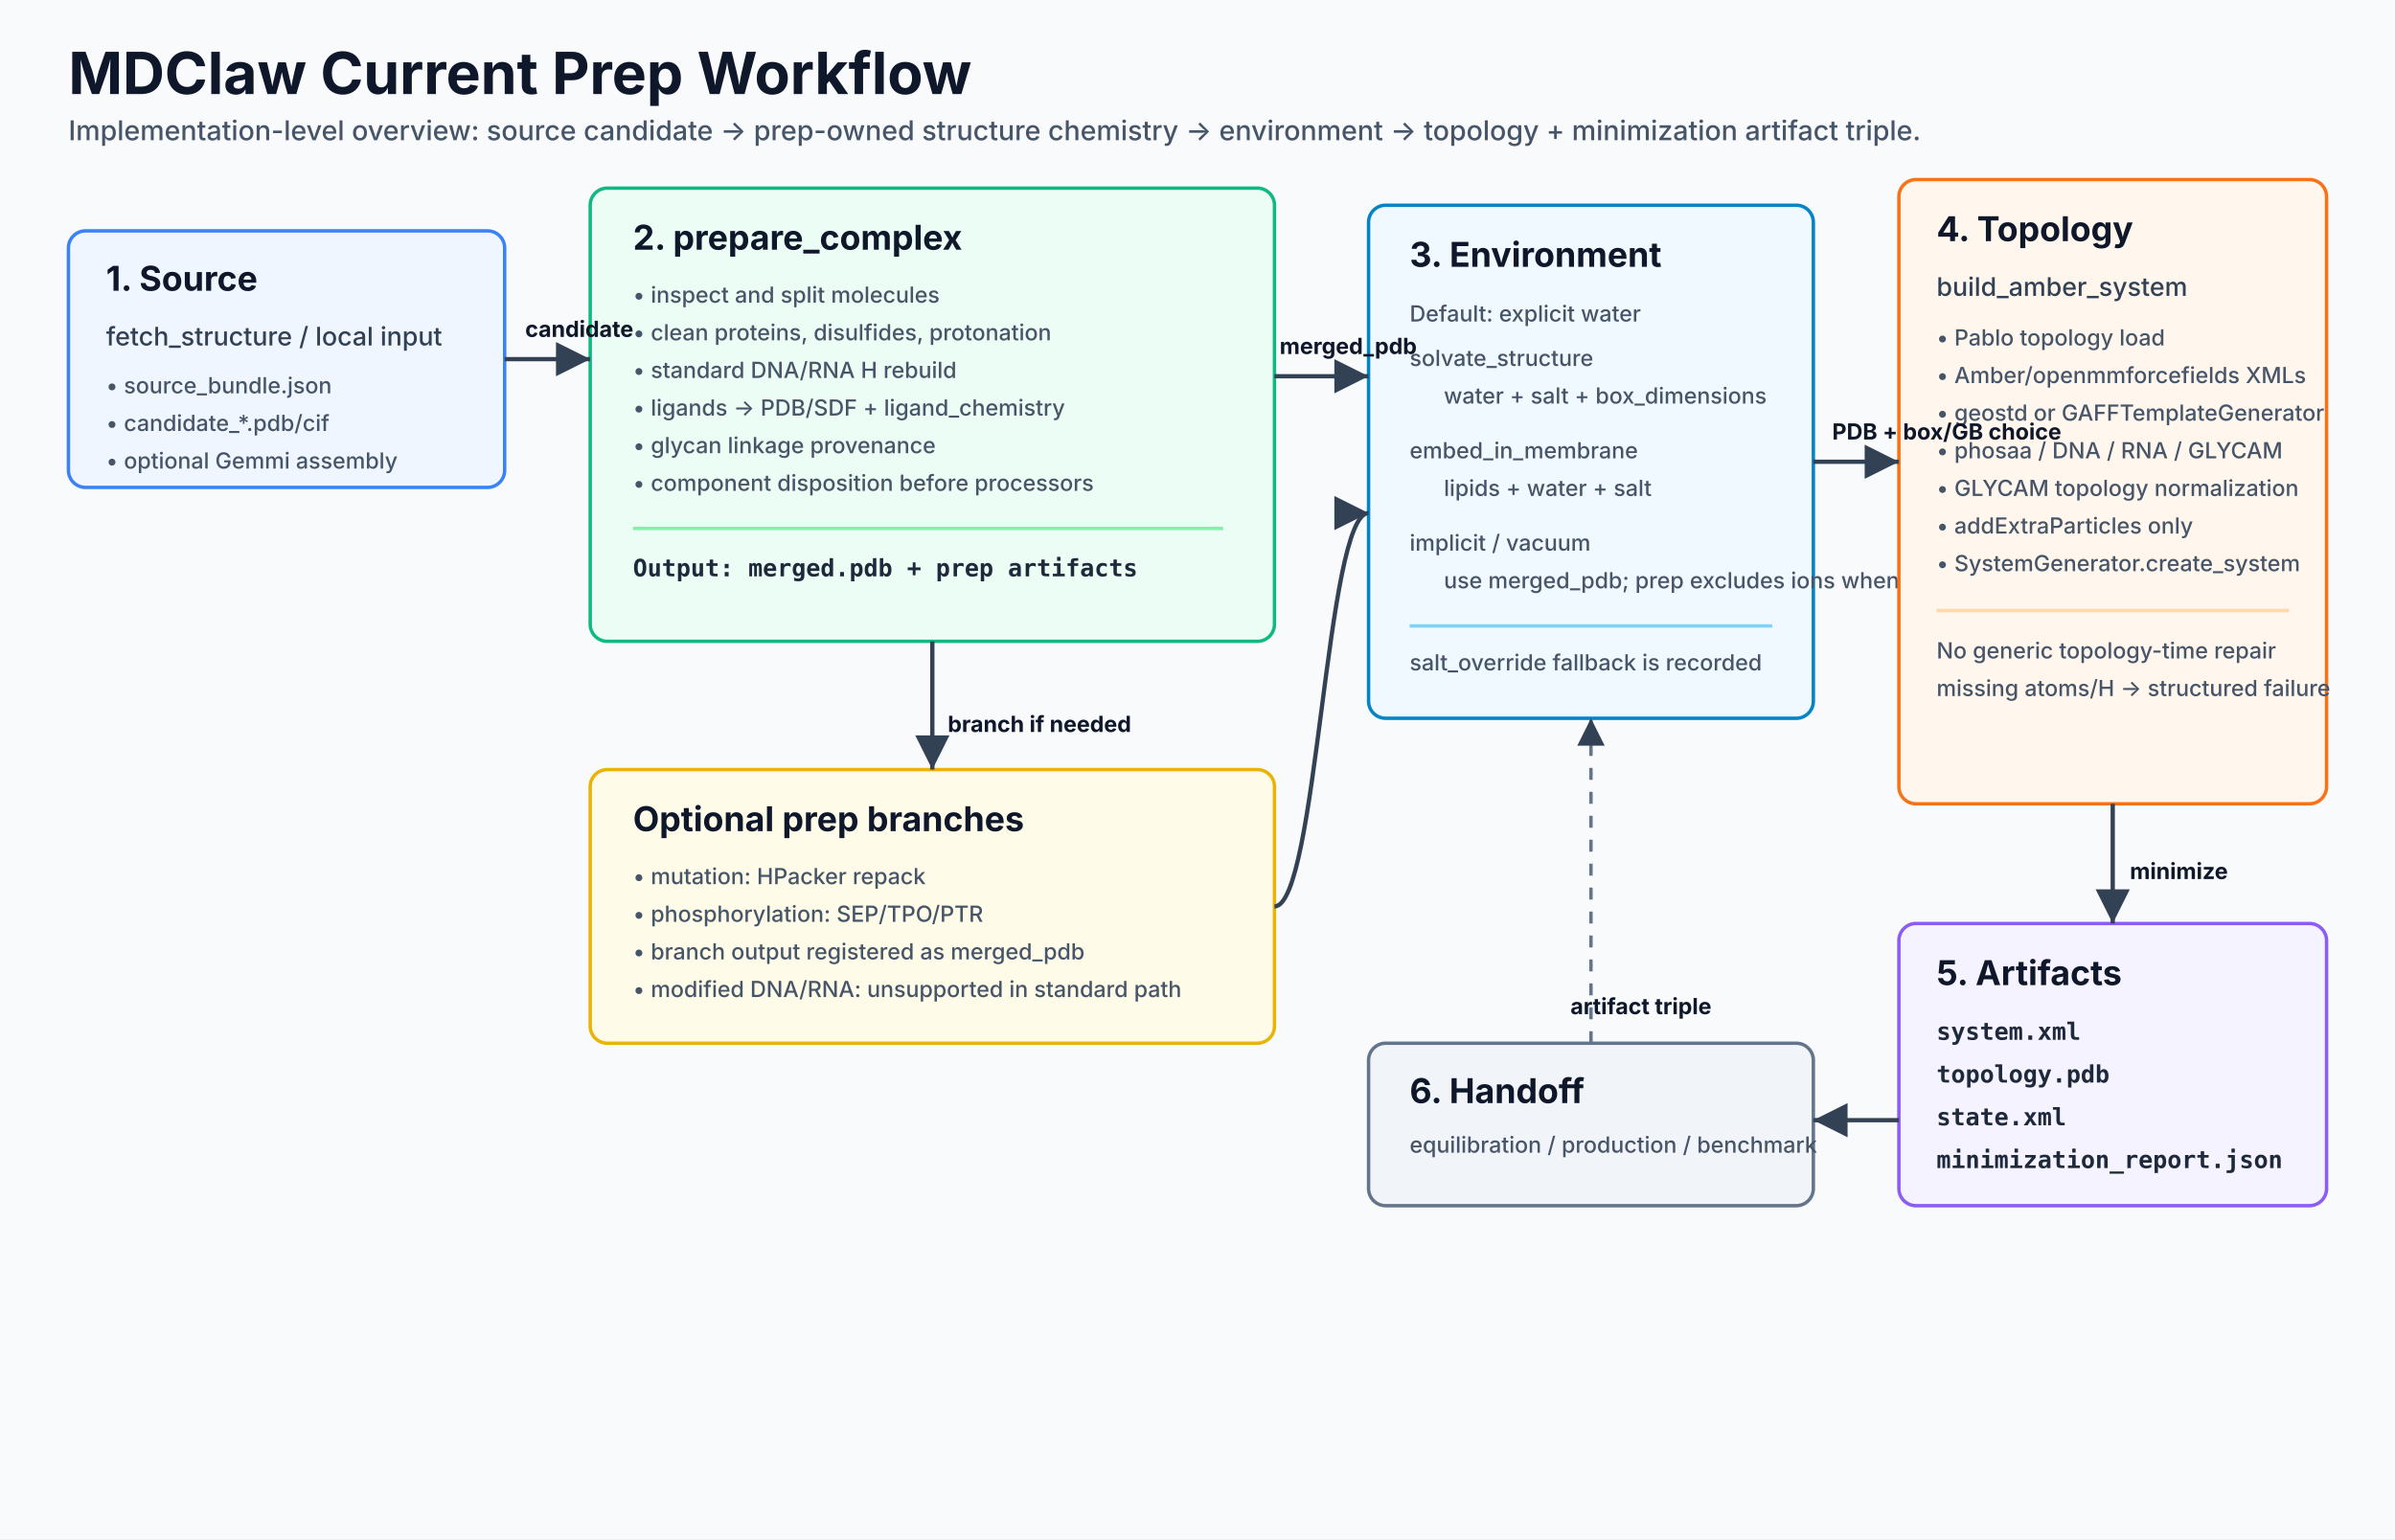
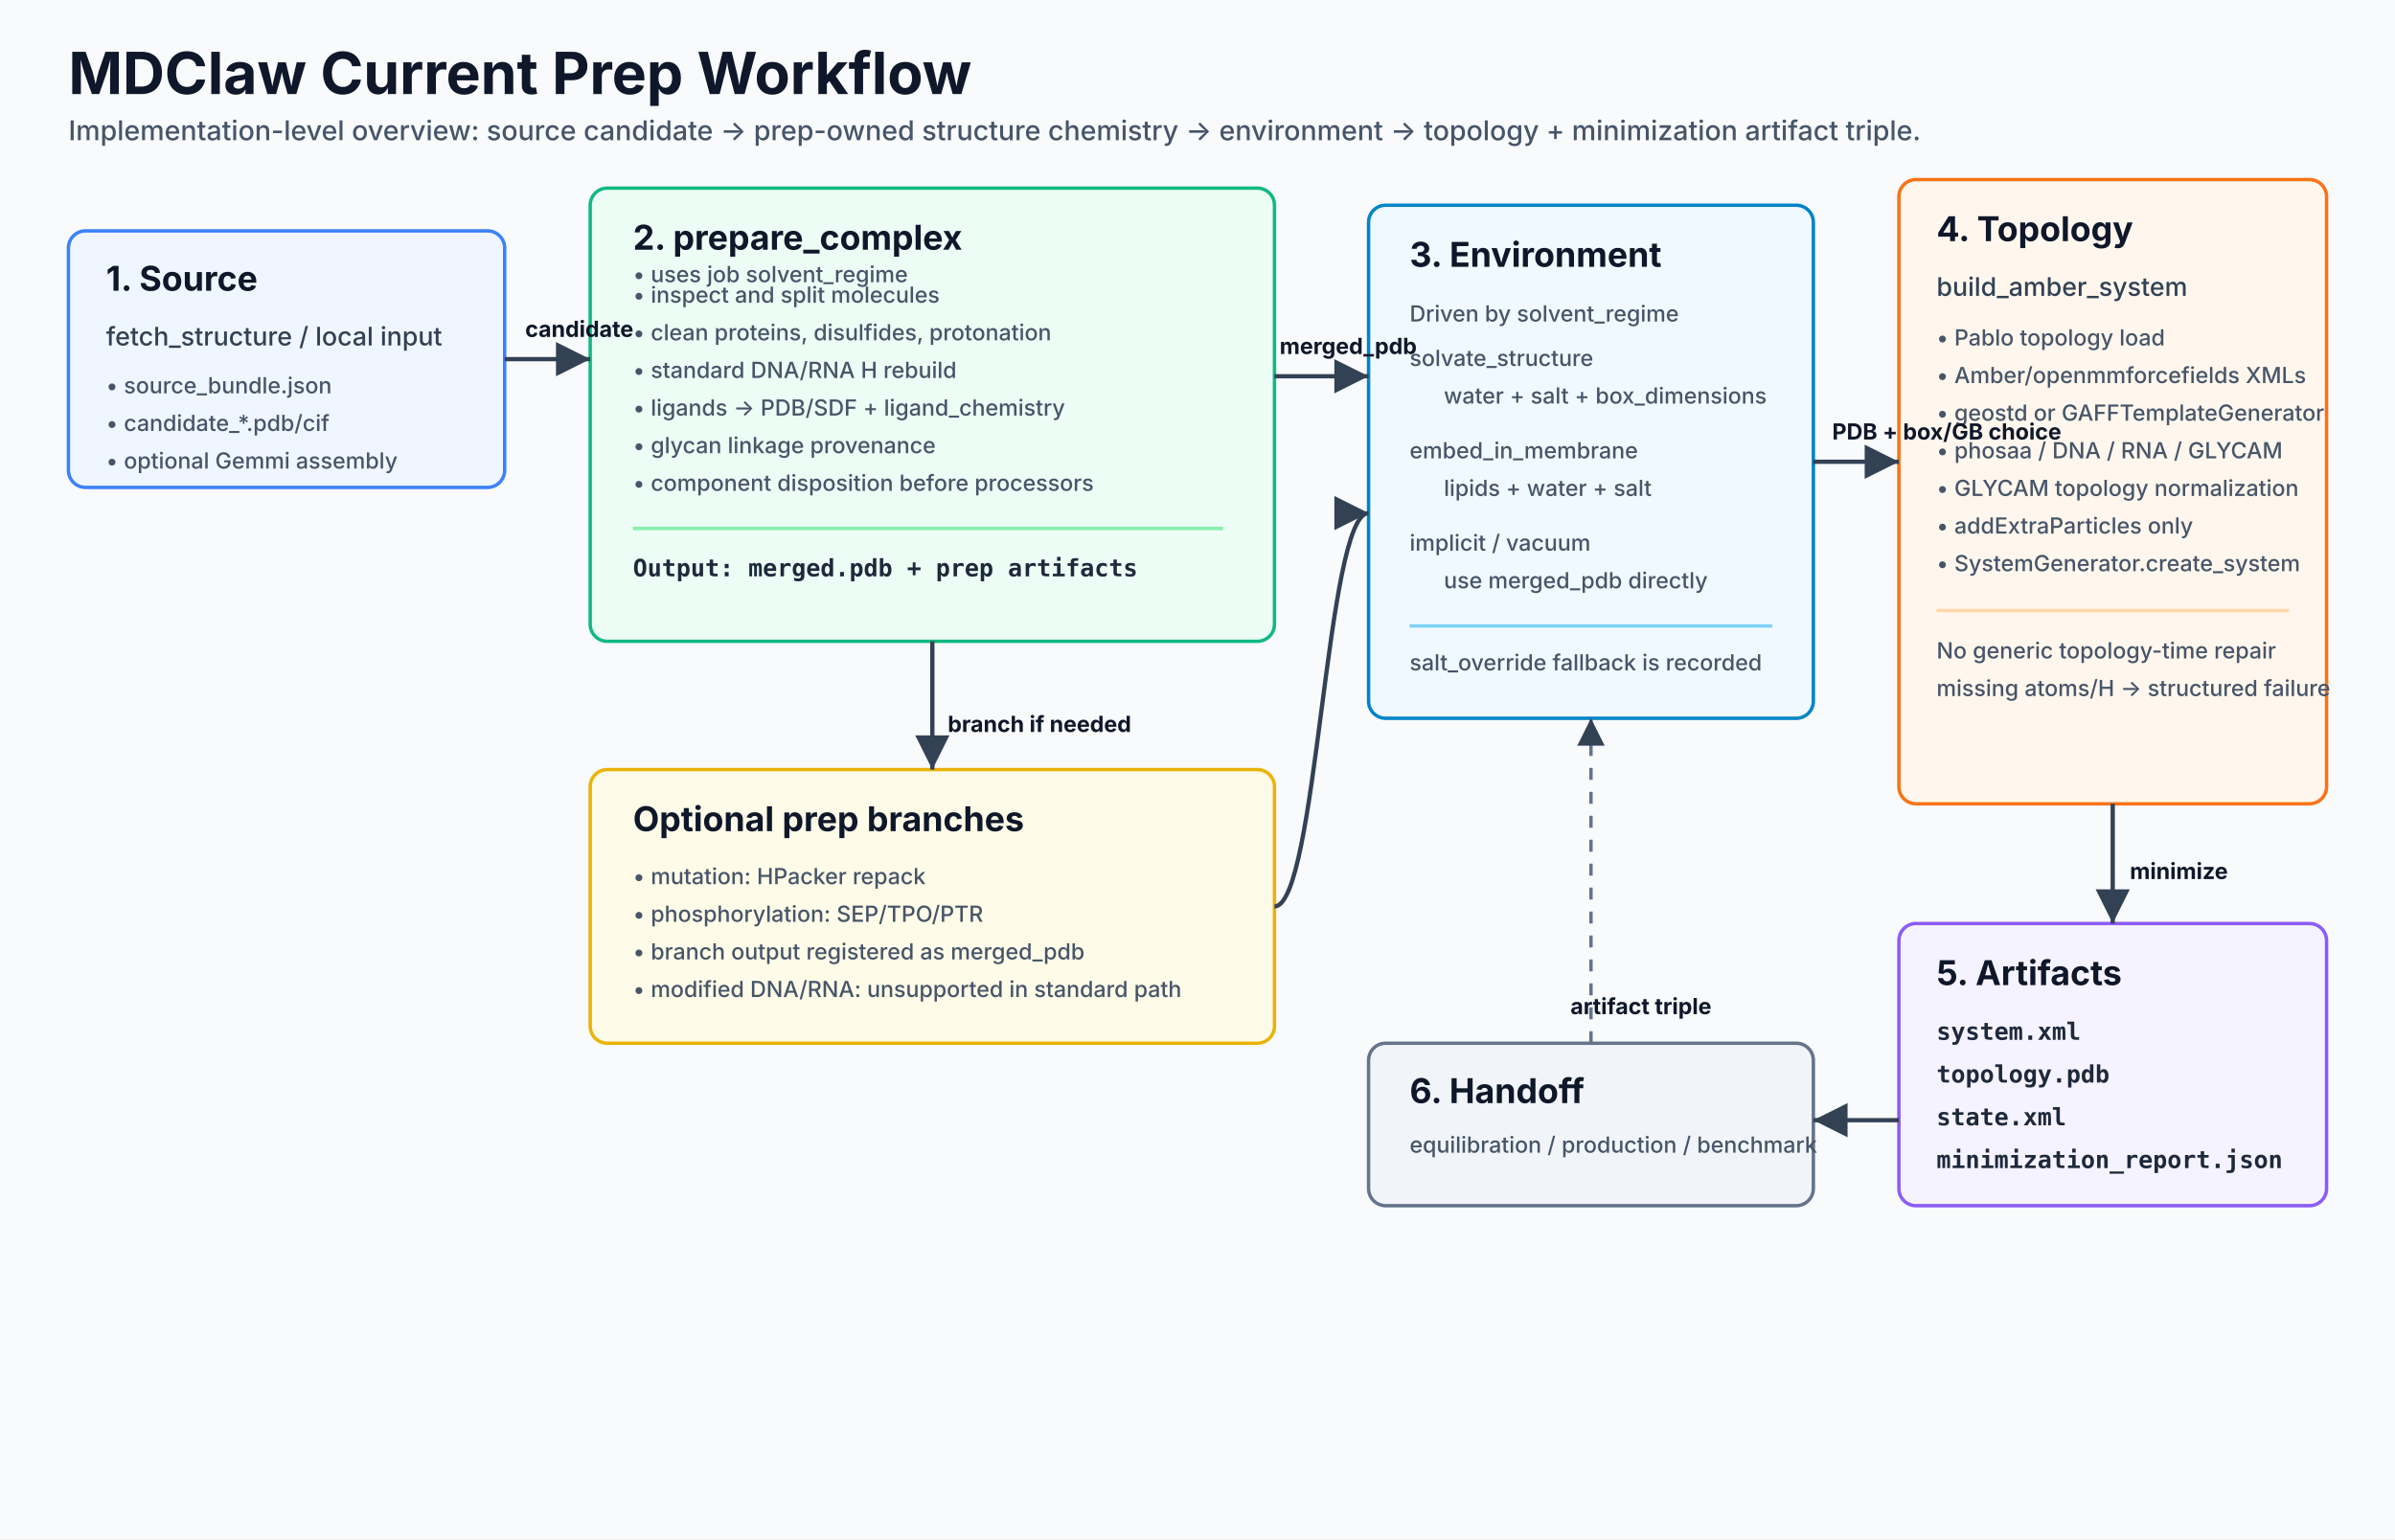
<svg xmlns="http://www.w3.org/2000/svg" width="1400" height="900" viewBox="0 0 1400 900" role="img" aria-labelledby="title desc">
  <defs>
    <marker id="arrow" markerWidth="12" markerHeight="12" refX="10" refY="6" orient="auto" markerUnits="strokeWidth">
      <path d="M2,2 L10,6 L2,10 Z" fill="#334155" />
    </marker>
    <style>
      .bg { fill: #f8fafc; }
      .title { font: 700 34px -apple-system, BlinkMacSystemFont, "Segoe UI", sans-serif; fill: #0f172a; }
      .subtitle { font: 500 16px -apple-system, BlinkMacSystemFont, "Segoe UI", sans-serif; fill: #475569; }
      .box { fill: #ffffff; stroke: #94a3b8; stroke-width: 2; rx: 10; }
      .box-source { fill: #eff6ff; stroke: #3b82f6; }
      .box-prep { fill: #ecfdf5; stroke: #10b981; }
      .box-branch { fill: #fefce8; stroke: #eab308; }
      .box-env { fill: #f0f9ff; stroke: #0284c7; }
      .box-topo { fill: #fff7ed; stroke: #f97316; }
      .box-art { fill: #f5f3ff; stroke: #8b5cf6; }
      .box-run { fill: #f1f5f9; stroke: #64748b; }
      .heading { font: 700 20px -apple-system, BlinkMacSystemFont, "Segoe UI", sans-serif; fill: #0f172a; }
      .body { font: 500 15px -apple-system, BlinkMacSystemFont, "Segoe UI", sans-serif; fill: #334155; }
      .small { font: 500 13px -apple-system, BlinkMacSystemFont, "Segoe UI", sans-serif; fill: #475569; }
      .mono { font: 600 14px ui-monospace, SFMono-Regular, Menlo, monospace; fill: #1e293b; }
      .arrow { fill: none; stroke: #334155; stroke-width: 2.5; marker-end: url(#arrow); }
      .soft-arrow { fill: none; stroke: #64748b; stroke-width: 2; stroke-dasharray: 7 7; marker-end: url(#arrow); }
      .label { font: 700 13px -apple-system, BlinkMacSystemFont, "Segoe UI", sans-serif; fill: #0f172a; }
    </style>
  </defs>
  <rect class="bg" x="0" y="0" width="1400" height="900" />
  <text class="title" x="40" y="55">MDClaw Current Prep Workflow</text>
  <text class="subtitle" x="40" y="82">Implementation-level overview: source candidate → prep-owned structure chemistry → environment → topology + minimization artifact triple.</text>
  <g id="source">
    <rect class="box box-source" x="40" y="135" width="255" height="150" />
    <text class="heading" x="62" y="170">1. Source</text>
    <text class="body" x="62" y="202">fetch_structure / local input</text>
    <text class="small" x="62" y="230">• source_bundle.json</text>
    <text class="small" x="62" y="252">• candidate_*.pdb/cif</text>
    <text class="small" x="62" y="274">• optional Gemmi assembly</text>
  </g>
  <g id="prep">
    <rect class="box box-prep" x="345" y="110" width="400" height="265" />
    <text class="heading" x="370" y="146">2. prepare_complex</text>
+     <text class="small" x="370" y="165">• uses job solvent_regime</text>
    <text class="small" x="370" y="177">• inspect and split molecules</text>
    <text class="small" x="370" y="199">• clean proteins, disulfides, protonation</text>
    <text class="small" x="370" y="221">• standard DNA/RNA H rebuild</text>
    <text class="small" x="370" y="243">• ligands → PDB/SDF + ligand_chemistry</text>
    <text class="small" x="370" y="265">• glycan linkage provenance</text>
    <text class="small" x="370" y="287">• component disposition before processors</text>
    <line x1="370" y1="309" x2="715" y2="309" stroke="#86efac" stroke-width="2" />
    <text class="mono" x="370" y="337">Output: merged.pdb + prep artifacts</text>
  </g>
  <g id="branches">
    <rect class="box box-branch" x="345" y="450" width="400" height="160" />
    <text class="heading" x="370" y="486">Optional prep branches</text>
    <text class="small" x="370" y="517">• mutation: HPacker repack</text>
    <text class="small" x="370" y="539">• phosphorylation: SEP/TPO/PTR</text>
    <text class="small" x="370" y="561">• branch output registered as merged_pdb</text>
    <text class="small" x="370" y="583">• modified DNA/RNA: unsupported in standard path</text>
  </g>
  <g id="environment">
    <rect class="box box-env" x="800" y="120" width="260" height="300" />
    <text class="heading" x="824" y="156">3. Environment</text>
-     <text class="small" x="824" y="188">Default: explicit water</text>
+     <text class="small" x="824" y="188">Driven by solvent_regime</text>
    <text class="small" x="824" y="214">solvate_structure</text>
    <text class="small" x="844" y="236">water + salt + box_dimensions</text>
    <text class="small" x="824" y="268">embed_in_membrane</text>
    <text class="small" x="844" y="290">lipids + water + salt</text>
    <text class="small" x="824" y="322">implicit / vacuum</text>
-     <text class="small" x="844" y="344">use merged_pdb; prep excludes ions when implicit</text>
+     <text class="small" x="844" y="344">use merged_pdb directly</text>
    <line x1="824" y1="366" x2="1036" y2="366" stroke="#7dd3fc" stroke-width="2" />
    <text class="small" x="824" y="392">salt_override fallback is recorded</text>
  </g>
  <g id="topology">
    <rect class="box box-topo" x="1110" y="105" width="250" height="365" />
    <text class="heading" x="1132" y="141">4. Topology</text>
    <text class="body" x="1132" y="173">build_amber_system</text>
    <text class="small" x="1132" y="202">• Pablo topology load</text>
    <text class="small" x="1132" y="224">• Amber/openmmforcefields XMLs</text>
    <text class="small" x="1132" y="246">• geostd or GAFFTemplateGenerator</text>
    <text class="small" x="1132" y="268">• phosaa / DNA / RNA / GLYCAM</text>
    <text class="small" x="1132" y="290">• GLYCAM topology normalization</text>
    <text class="small" x="1132" y="312">• addExtraParticles only</text>
    <text class="small" x="1132" y="334">• SystemGenerator.create_system</text>
    <line x1="1132" y1="357" x2="1338" y2="357" stroke="#fed7aa" stroke-width="2" />
    <text class="small" x="1132" y="385">No generic topology-time repair</text>
    <text class="small" x="1132" y="407">missing atoms/H → structured failure</text>
  </g>
  <g id="artifacts">
    <rect class="box box-art" x="1110" y="540" width="250" height="165" />
    <text class="heading" x="1132" y="576">5. Artifacts</text>
    <text class="mono" x="1132" y="608">system.xml</text>
    <text class="mono" x="1132" y="633">topology.pdb</text>
    <text class="mono" x="1132" y="658">state.xml</text>
    <text class="mono" x="1132" y="683">minimization_report.json</text>
  </g>
  <g id="run">
    <rect class="box box-run" x="800" y="610" width="260" height="95" />
    <text class="heading" x="824" y="645">6. Handoff</text>
    <text class="small" x="824" y="674">equilibration / production / benchmark</text>
  </g>
  <path class="arrow" d="M295 210 H345" />
  <path class="arrow" d="M545 375 V450" />
  <path class="arrow" d="M745 220 H800" />
  <path class="arrow" d="M745 530 C770 530 775 300 800 300" />
  <path class="arrow" d="M1060 270 H1110" />
  <path class="arrow" d="M1235 470 V540" />
  <path class="arrow" d="M1110 655 H1060" />
  <path class="soft-arrow" d="M930 610 V420" />
  <text class="label" x="307" y="197">candidate</text>
  <text class="label" x="554" y="428">branch if needed</text>
  <text class="label" x="748" y="207">merged_pdb</text>
  <text class="label" x="1071" y="257">PDB + box/GB choice</text>
  <text class="label" x="1245" y="514">minimize</text>
  <text class="label" x="918" y="593">artifact triple</text>
</svg>
